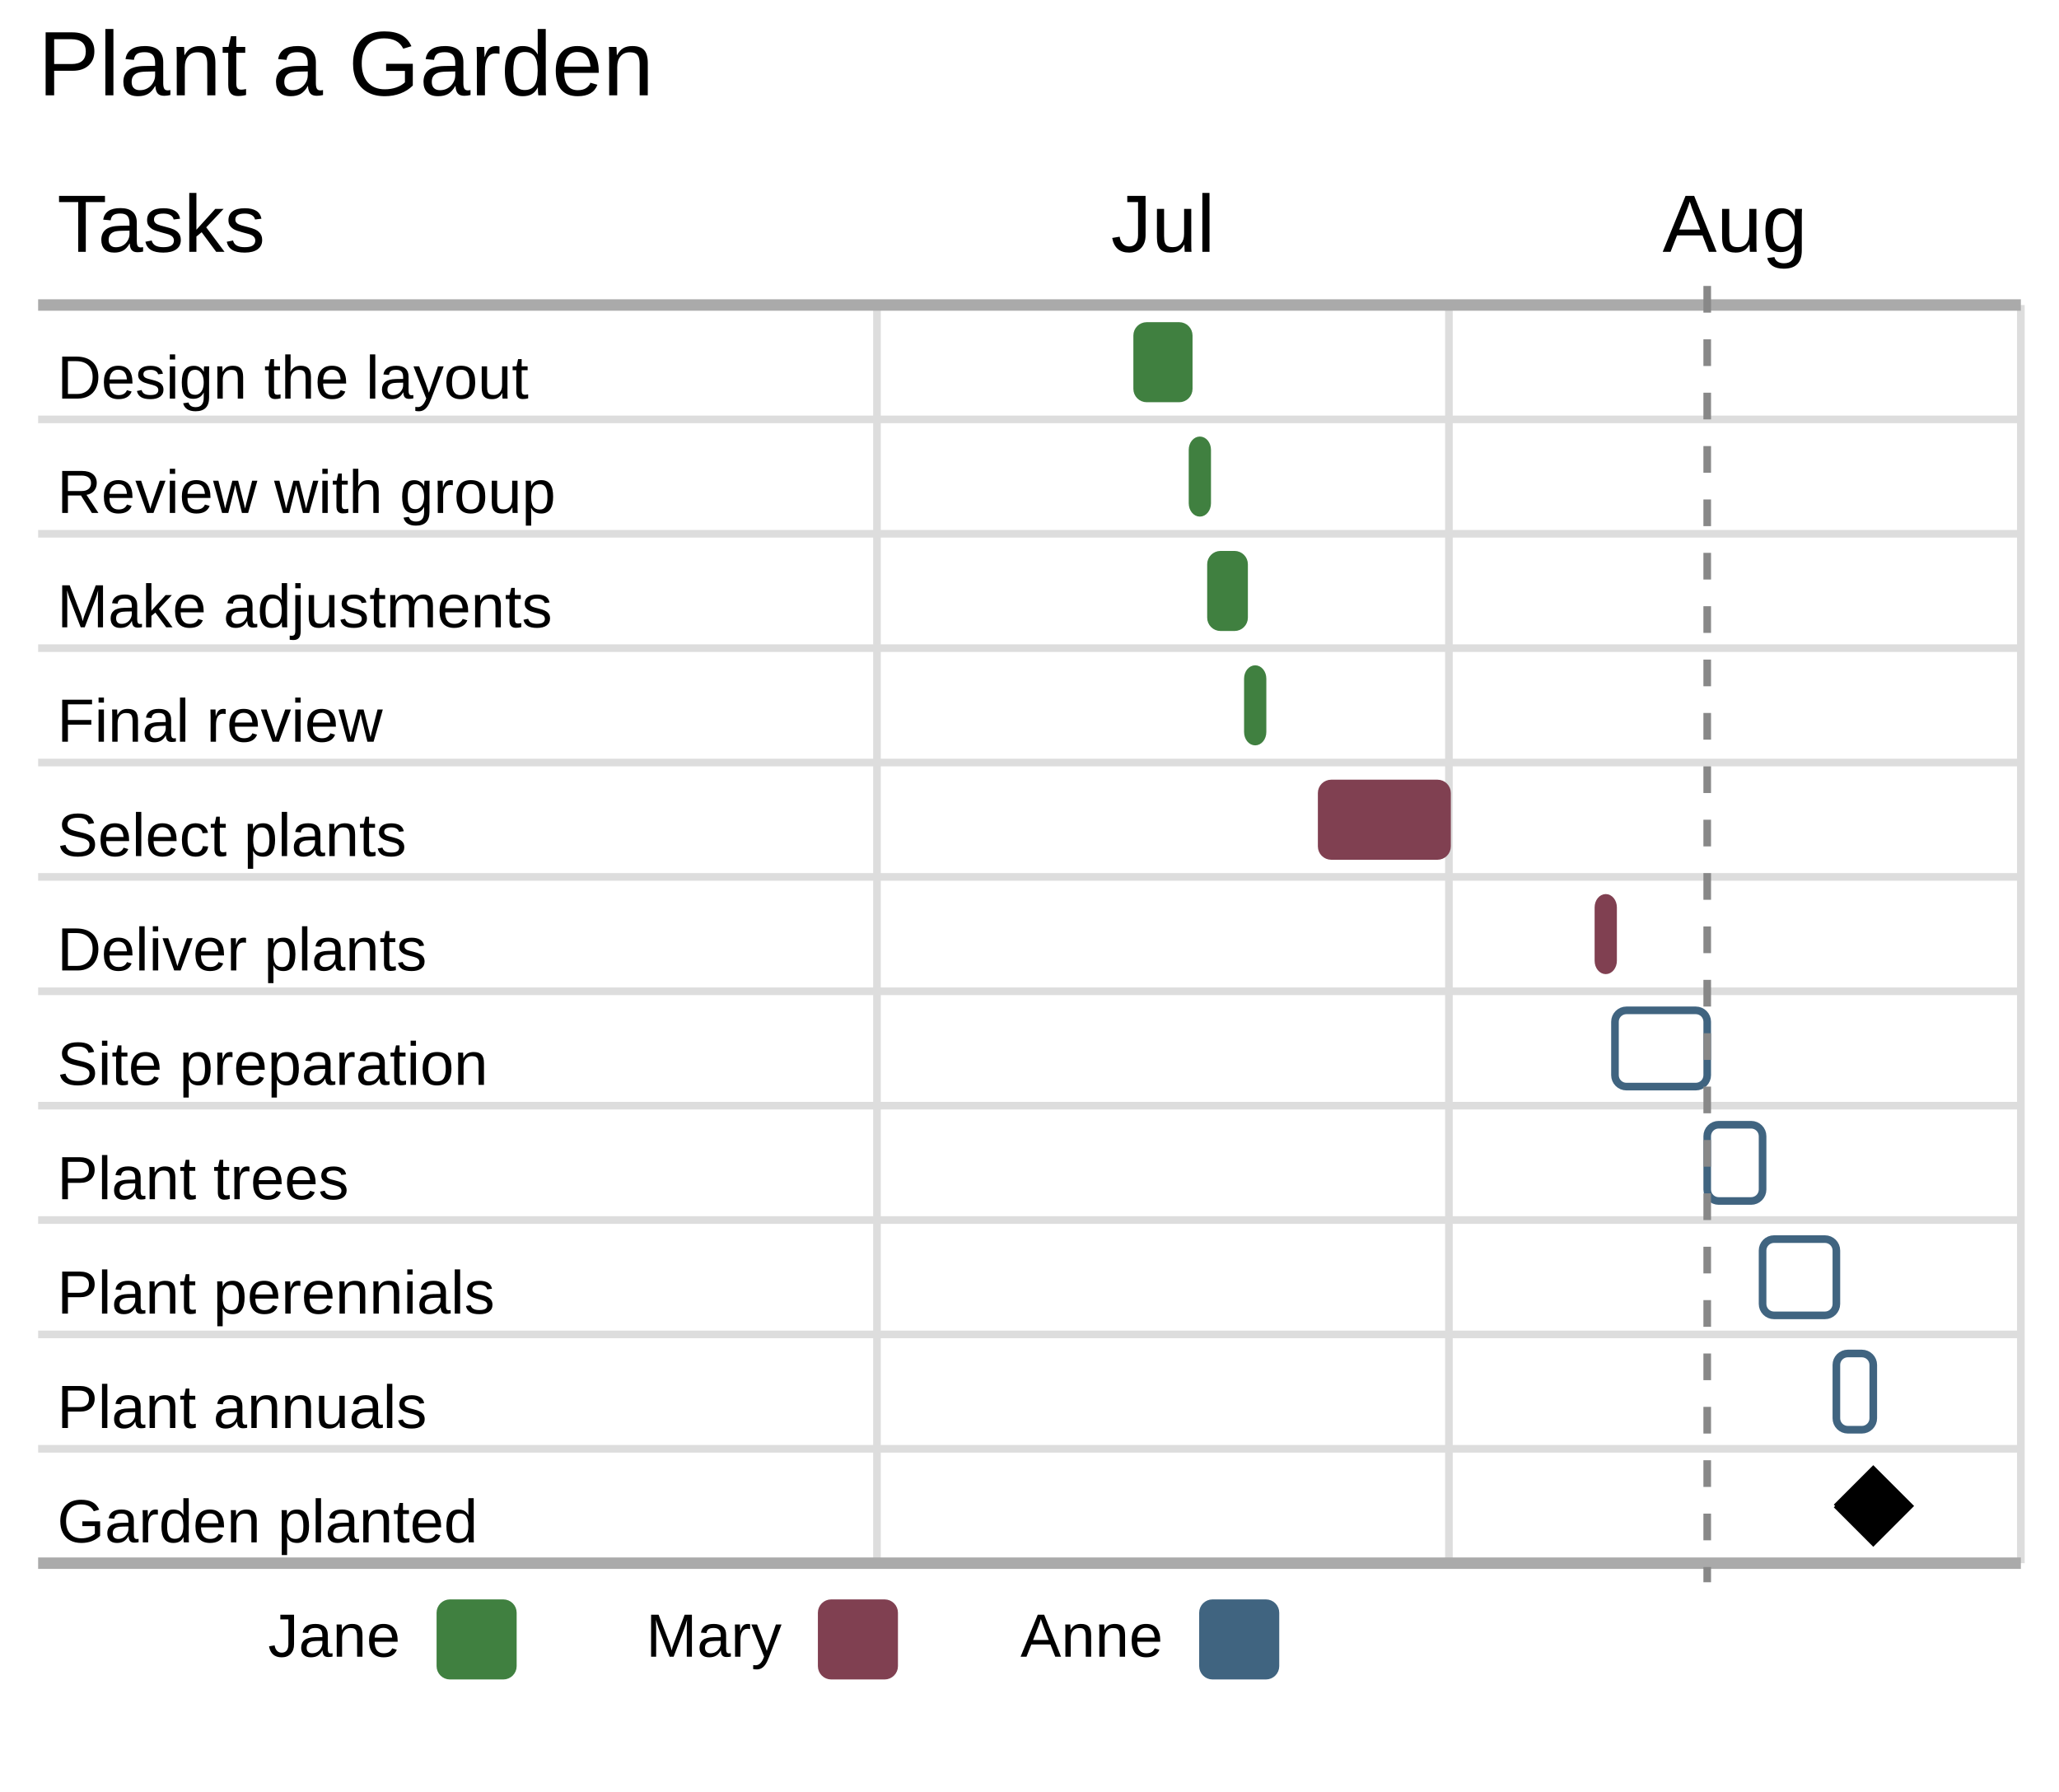
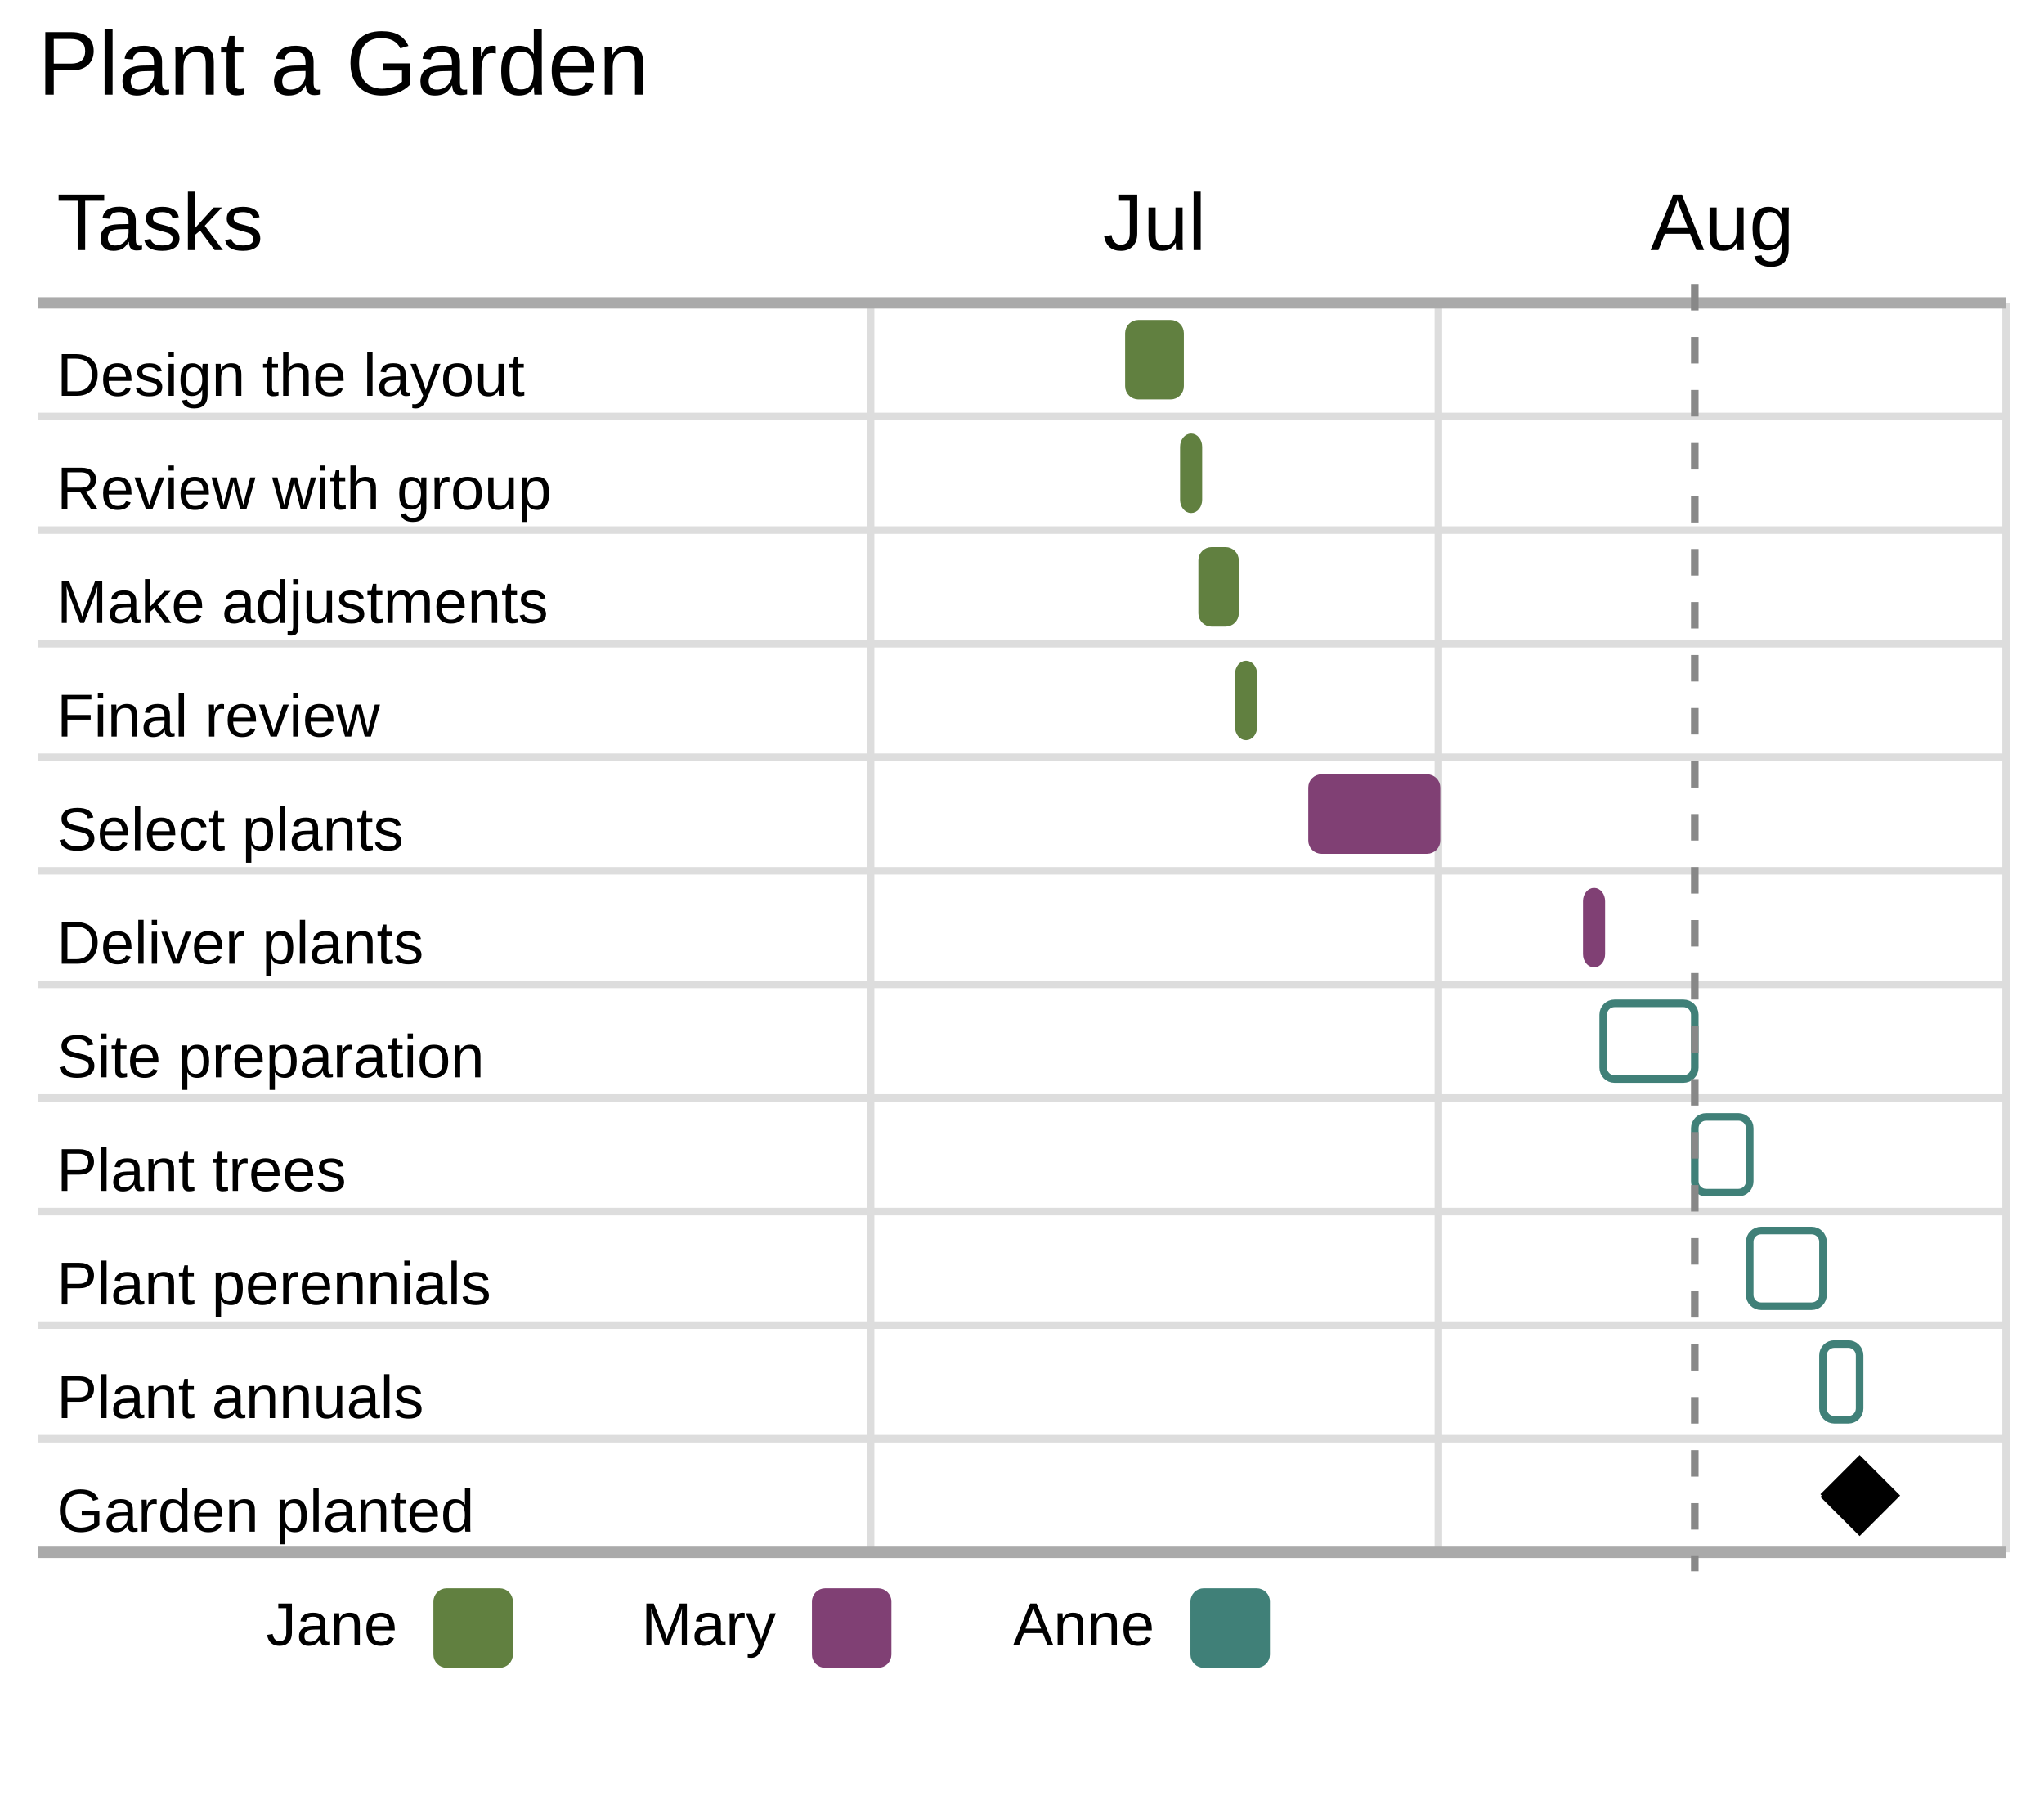
- <svg xmlns="http://www.w3.org/2000/svg" width="540" height="470" viewBox="0 0 540 470" style="background-color: white;">
+ <svg xmlns="http://www.w3.org/2000/svg" height="480" style="background-color: white;" viewbox="0 0 540 480" width="540">
  <style>
-     .outer-lines{stroke-width:3;stroke:#aaaaaa;}
-     .inner-lines{stroke-width:2;stroke:#dddddd;}
-     .item{font-family:Arial;font-size:12pt;dominant-baseline:middle;}
-     .resource{font-family:Arial;font-size:12pt;text-anchor:end;dominant-baseline:middle;}
-     .title{font-family:Arial;font-size:18pt;}
-     .heading{font-family:Arial;font-size:16pt;dominant-baseline:middle;text-anchor:middle;}
-     .task-heading{dominant-baseline:middle;text-anchor:start;}
-     .milestone{fill:black;stroke-width:1;stroke:black;}
-     .marker{stroke-width:2;stroke:#888888;stroke-dasharray:7;}
-     .resource-0-closed{fill:#408040;stroke-width:1;stroke:#408040;}
-     .resource-0-open{fill:none;stroke-width:2;stroke:#408040;}
-     .resource-1-closed{fill:#804051;stroke-width:1;stroke:#804051;}
-     .resource-1-open{fill:none;stroke-width:2;stroke:#804051;}
-     .resource-2-closed{fill:#406480;stroke-width:1;stroke:#406480;}
-     .resource-2-open{fill:none;stroke-width:2;stroke:#406480;}
-   </style>
+ .outer-lines{stroke-width:3;stroke:#aaaaaa;}
+ .inner-lines{stroke-width:2;stroke:#dddddd;}
+ .item{font-family:Arial;font-size:12pt;dominant-baseline:middle;}
+ .resource{font-family:Arial;font-size:12pt;text-anchor:end;dominant-baseline:middle;}
+ .title{font-family:Arial;font-size:18pt;}
+ .heading{font-family:Arial;font-size:16pt;dominant-baseline:middle;text-anchor:middle;}
+ .task-heading{dominant-baseline:middle;text-anchor:start;}
+ .milestone{fill:black;stroke-width:1;stroke:black;}
+ .marker{stroke-width:2;stroke:#888888;stroke-dasharray:7;}
+ .resource-0-closed{fill:#618040;stroke-width:1;stroke:#618040;}
+ .resource-0-open{fill:none;stroke-width:2;stroke:#618040;}
+ .resource-1-closed{fill:#804074;stroke-width:1;stroke:#804074;}
+ .resource-1-open{fill:none;stroke-width:2;stroke:#804074;}
+ .resource-2-closed{fill:#408078;stroke-width:1;stroke:#408078;}
+ .resource-2-open{fill:none;stroke-width:2;stroke:#408078;}
+ </style>
  <text class="title" x="10" y="25">
-     Plant a Garden
-   </text>
+ Plant a Garden
+ </text>
  <g>
-     <line class="inner-lines" x1="230" y1="80" x2="230" y2="410" />
+     <line class="inner-lines" x1="230" x2="230" y1="80" y2="410" />
    <text class="heading" x="305" y="60">
-       Jul
-     </text>
-     <line class="inner-lines" x1="380" y1="80" x2="380" y2="410" />
+ Jul
+ </text>
+     <line class="inner-lines" x1="380" x2="380" y1="80" y2="410" />
    <text class="heading" x="455" y="60">
-       Aug
-     </text>
-     <line class="inner-lines" x1="530" y1="80" x2="530" y2="410" />
+ Aug
+ </text>
+     <line class="inner-lines" x1="530" x2="530" y1="80" y2="410" />
  </g>
  <text class="heading task-heading" x="15" y="60">
-     Tasks
-   </text>
+ Tasks
+ </text>
  <g>
-     <line class="outer-lines" x1="10" y1="80" x2="530" y2="80" />
+     <line class="outer-lines" x1="10" x2="530" y1="80" y2="80" />
    <text class="item" x="15" y="100">
-       Design the layout
-     </text>
-     <rect class="resource-0-closed" x="297.742" y="85" rx="3" ry="3" width="14.516" height="20" />
-     <line class="inner-lines" x1="10" y1="110" x2="530" y2="110" />
+ Design the layout
+ </text>
+     <rect class="resource-0-closed" height="20" rx="3" ry="3" width="14.516" x="297.742" y="85" />
+     <line class="inner-lines" x1="10" x2="530" y1="110" y2="110" />
    <text class="item" x="15" y="130">
-       Review with group
-     </text>
-     <rect class="resource-0-closed" x="312.258" y="115" rx="3" ry="3" width="4.839" height="20" />
-     <line class="inner-lines" x1="10" y1="140" x2="530" y2="140" />
+ Review with group
+ </text>
+     <rect class="resource-0-closed" height="20" rx="3" ry="3" width="4.839" x="312.258" y="115" />
+     <line class="inner-lines" x1="10" x2="530" y1="140" y2="140" />
    <text class="item" x="15" y="160">
-       Make adjustments
-     </text>
-     <rect class="resource-0-closed" x="317.097" y="145" rx="3" ry="3" width="9.677" height="20" />
-     <line class="inner-lines" x1="10" y1="170" x2="530" y2="170" />
+ Make adjustments
+ </text>
+     <rect class="resource-0-closed" height="20" rx="3" ry="3" width="9.677" x="317.097" y="145" />
+     <line class="inner-lines" x1="10" x2="530" y1="170" y2="170" />
    <text class="item" x="15" y="190">
-       Final review
-     </text>
-     <rect class="resource-0-closed" x="326.774" y="175" rx="3" ry="3" width="4.839" height="20" />
-     <line class="inner-lines" x1="10" y1="200" x2="530" y2="200" />
+ Final review
+ </text>
+     <rect class="resource-0-closed" height="20" rx="3" ry="3" width="4.839" x="326.774" y="175" />
+     <line class="inner-lines" x1="10" x2="530" y1="200" y2="200" />
    <text class="item" x="15" y="220">
-       Select plants
-     </text>
-     <rect class="resource-1-closed" x="346.129" y="205" rx="3" ry="3" width="33.871" height="20" />
-     <line class="inner-lines" x1="10" y1="230" x2="530" y2="230" />
+ Select plants
+ </text>
+     <rect class="resource-1-closed" height="20" rx="3" ry="3" width="33.871" x="346.129" y="205" />
+     <line class="inner-lines" x1="10" x2="530" y1="230" y2="230" />
    <text class="item" x="15" y="250">
-       Deliver plants
-     </text>
-     <rect class="resource-1-closed" x="418.71" y="235" rx="3" ry="3" width="4.839" height="20" />
-     <line class="inner-lines" x1="10" y1="260" x2="530" y2="260" />
+ Deliver plants
+ </text>
+     <rect class="resource-1-closed" height="20" rx="3" ry="3" width="4.839" x="418.71" y="235" />
+     <line class="inner-lines" x1="10" x2="530" y1="260" y2="260" />
    <text class="item" x="15" y="280">
-       Site preparation
-     </text>
-     <rect class="resource-2-open" x="423.548" y="265" rx="3" ry="3" width="24.194" height="20" />
-     <line class="inner-lines" x1="10" y1="290" x2="530" y2="290" />
+ Site preparation
+ </text>
+     <rect class="resource-2-open" height="20" rx="3" ry="3" width="24.194" x="423.548" y="265" />
+     <line class="inner-lines" x1="10" x2="530" y1="290" y2="290" />
    <text class="item" x="15" y="310">
-       Plant trees
-     </text>
-     <rect class="resource-2-open" x="447.742" y="295" rx="3" ry="3" width="14.516" height="20" />
-     <line class="inner-lines" x1="10" y1="320" x2="530" y2="320" />
+ Plant trees
+ </text>
+     <rect class="resource-2-open" height="20" rx="3" ry="3" width="14.516" x="447.742" y="295" />
+     <line class="inner-lines" x1="10" x2="530" y1="320" y2="320" />
    <text class="item" x="15" y="340">
-       Plant perennials
-     </text>
-     <rect class="resource-2-open" x="462.258" y="325" rx="3" ry="3" width="19.355" height="20" />
-     <line class="inner-lines" x1="10" y1="350" x2="530" y2="350" />
+ Plant perennials
+ </text>
+     <rect class="resource-2-open" height="20" rx="3" ry="3" width="19.355" x="462.258" y="325" />
+     <line class="inner-lines" x1="10" x2="530" y1="350" y2="350" />
    <text class="item" x="15" y="370">
-       Plant annuals
-     </text>
-     <rect class="resource-2-open" x="481.613" y="355" rx="3" ry="3" width="9.677" height="20" />
-     <line class="inner-lines" x1="10" y1="380" x2="530" y2="380" />
+ Plant annuals
+ </text>
+     <rect class="resource-2-open" height="20" rx="3" ry="3" width="9.677" x="481.613" y="355" />
+     <line class="inner-lines" x1="10" x2="530" y1="380" y2="380" />
    <text class="item" x="15" y="400">
-       Garden planted
-     </text>
-     <path class="milestone" d=" M 481.29 395 l 10 -10 l 10 10 l -10 10 l -10 -10" />
-     <line class="outer-lines" x1="10" y1="410" x2="530" y2="410" />
+ Garden planted
+ </text>
+     <path class="milestone" d="M481.29,395 l10,-10 l10,10 l-10,10 l-10,-10" />
+     <line class="outer-lines" x1="10" x2="530" y1="410" y2="410" />
  </g>
-   <line class="marker" x1="447.742" y1="75" x2="447.742" y2="415" />
+   <line class="marker" x1="447.742" x2="447.742" y1="75" y2="415" />
  <g>
-     <rect class="resource-0-closed" x="115" y="420" rx="3" ry="3" width="20" height="20" />
    <text class="resource" x="105" y="430">
-       Jane
-     </text>
-     <rect class="resource-1-closed" x="215" y="420" rx="3" ry="3" width="20" height="20" />
+ Jane
+ </text>
+     <rect class="resource-0-closed" height="20" rx="3" ry="3" width="20" x="115" y="420" />
    <text class="resource" x="205" y="430">
-       Mary
-     </text>
-     <rect class="resource-2-closed" x="315" y="420" rx="3" ry="3" width="20" height="20" />
+ Mary
+ </text>
+     <rect class="resource-1-closed" height="20" rx="3" ry="3" width="20" x="215" y="420" />
    <text class="resource" x="305" y="430">
-       Anne
-     </text>
+ Anne
+ </text>
+     <rect class="resource-2-closed" height="20" rx="3" ry="3" width="20" x="315" y="420" />
  </g>
</svg>
